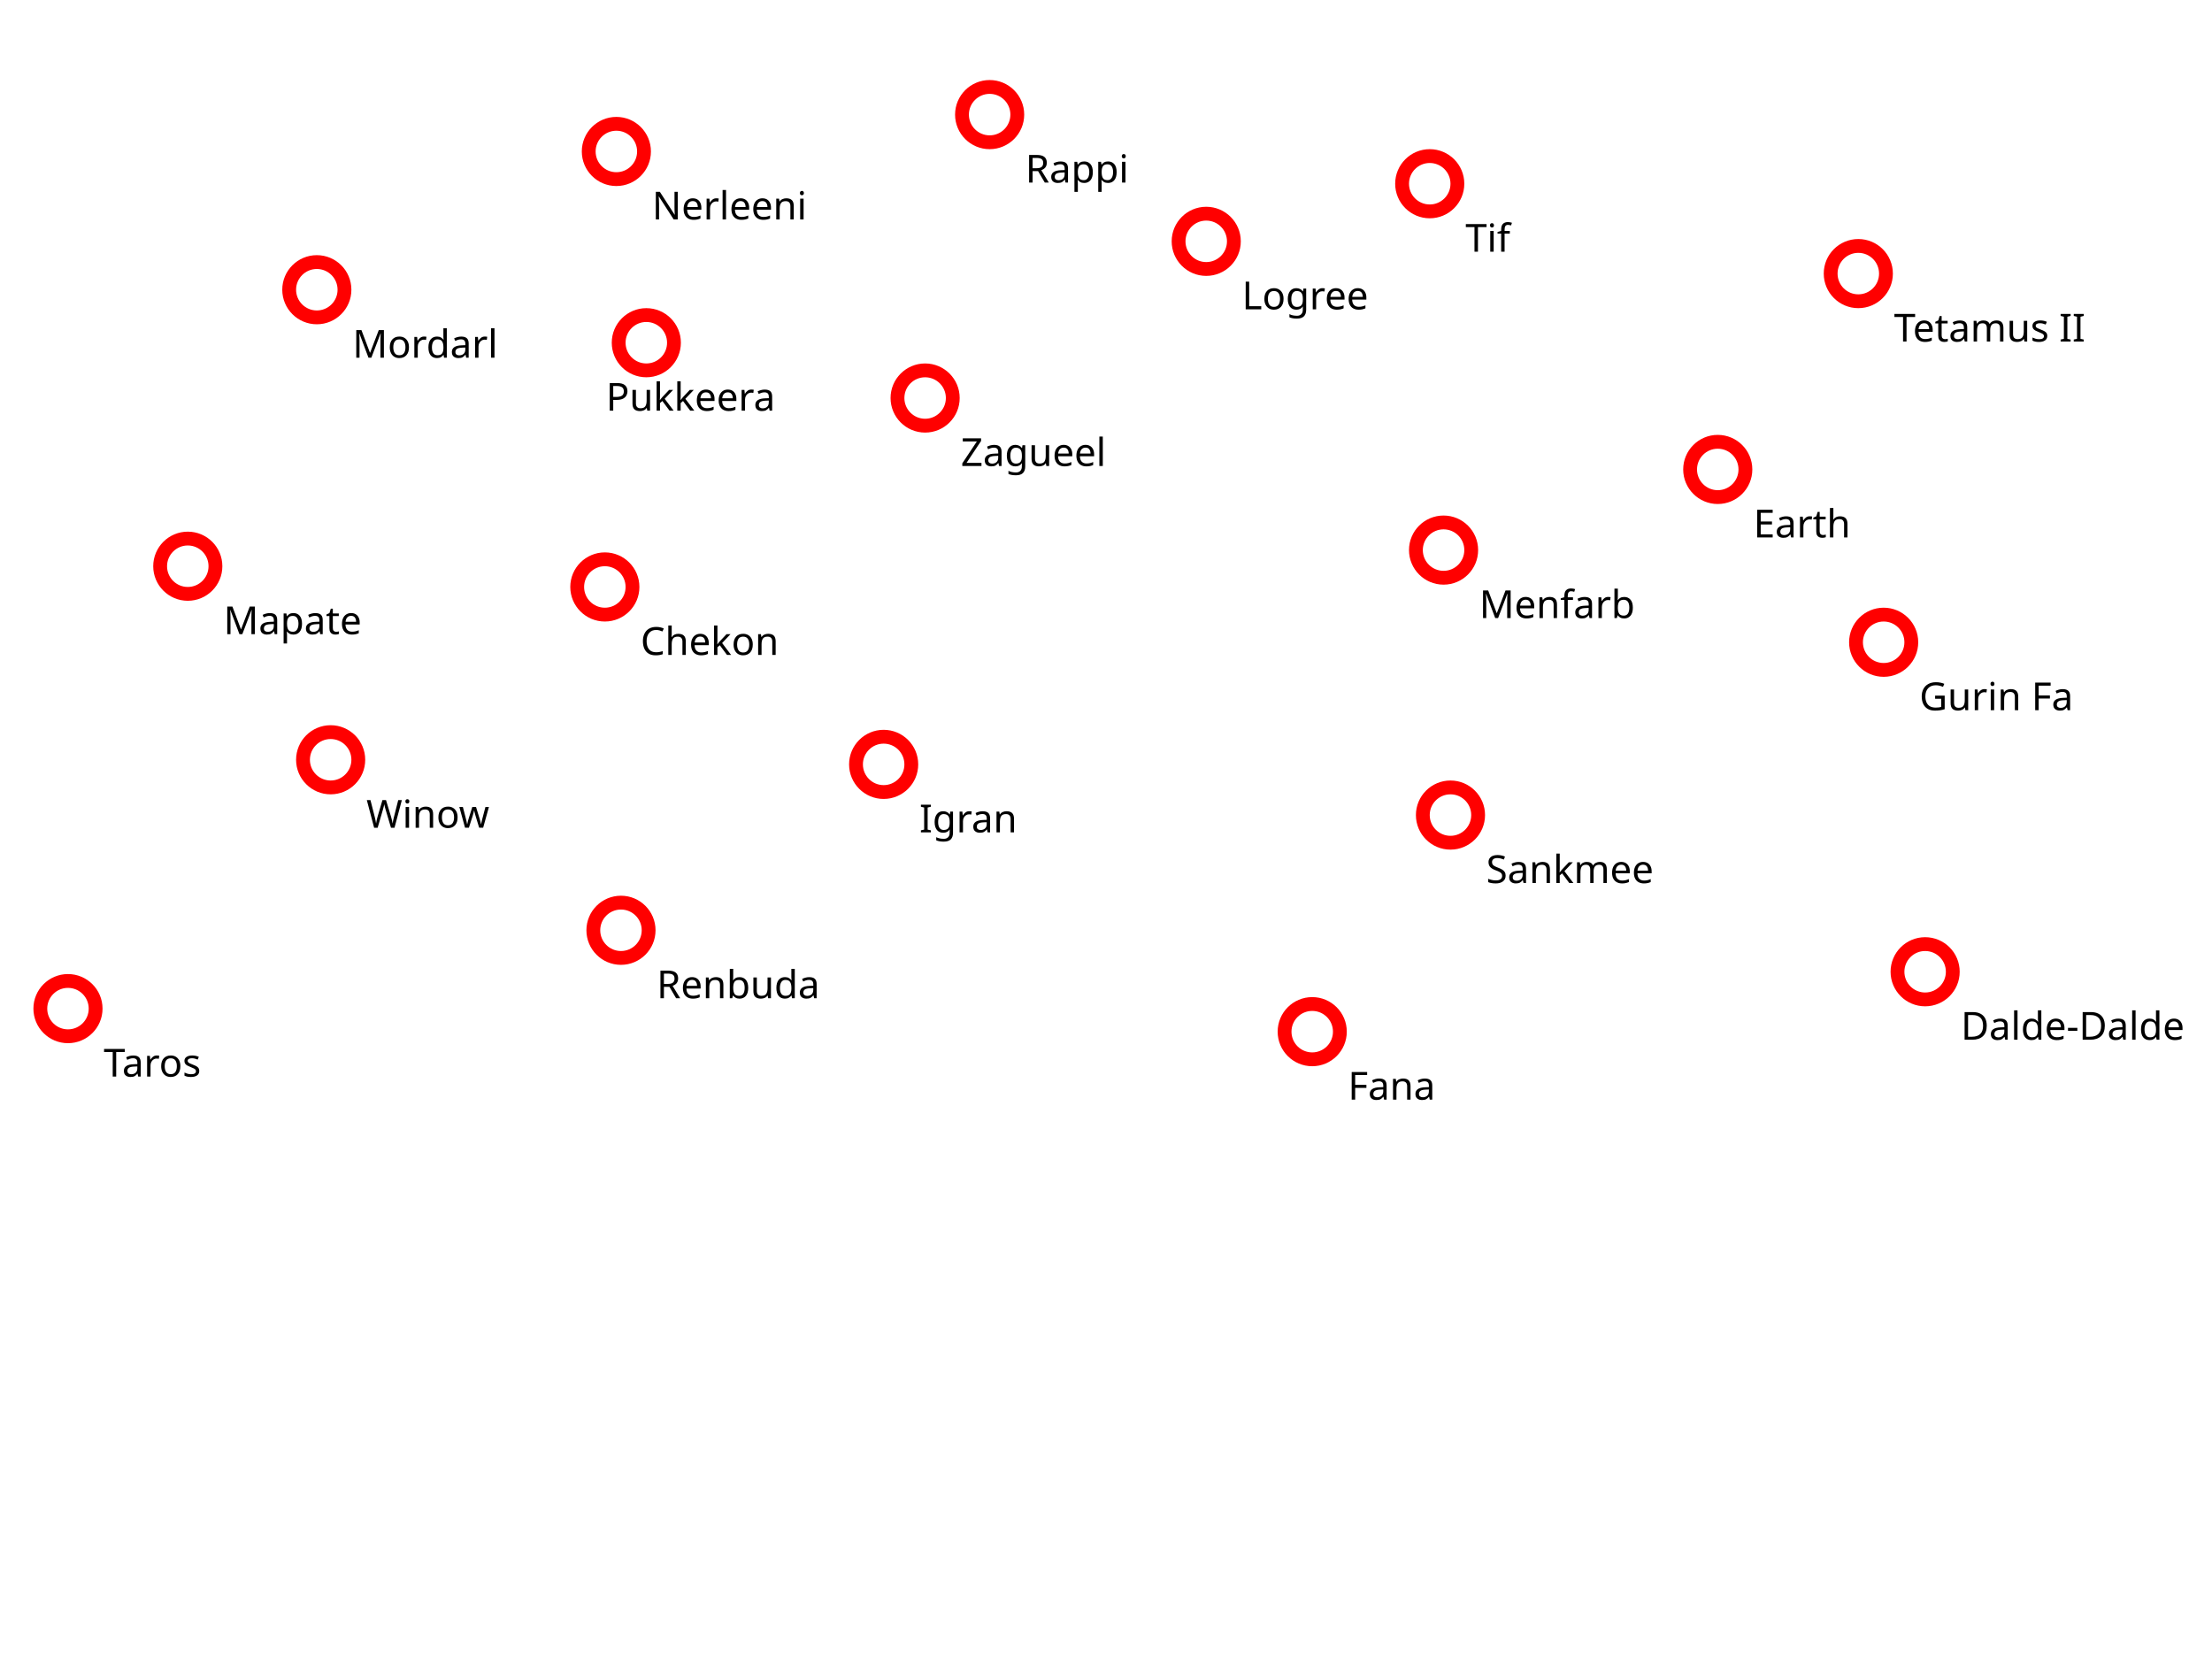
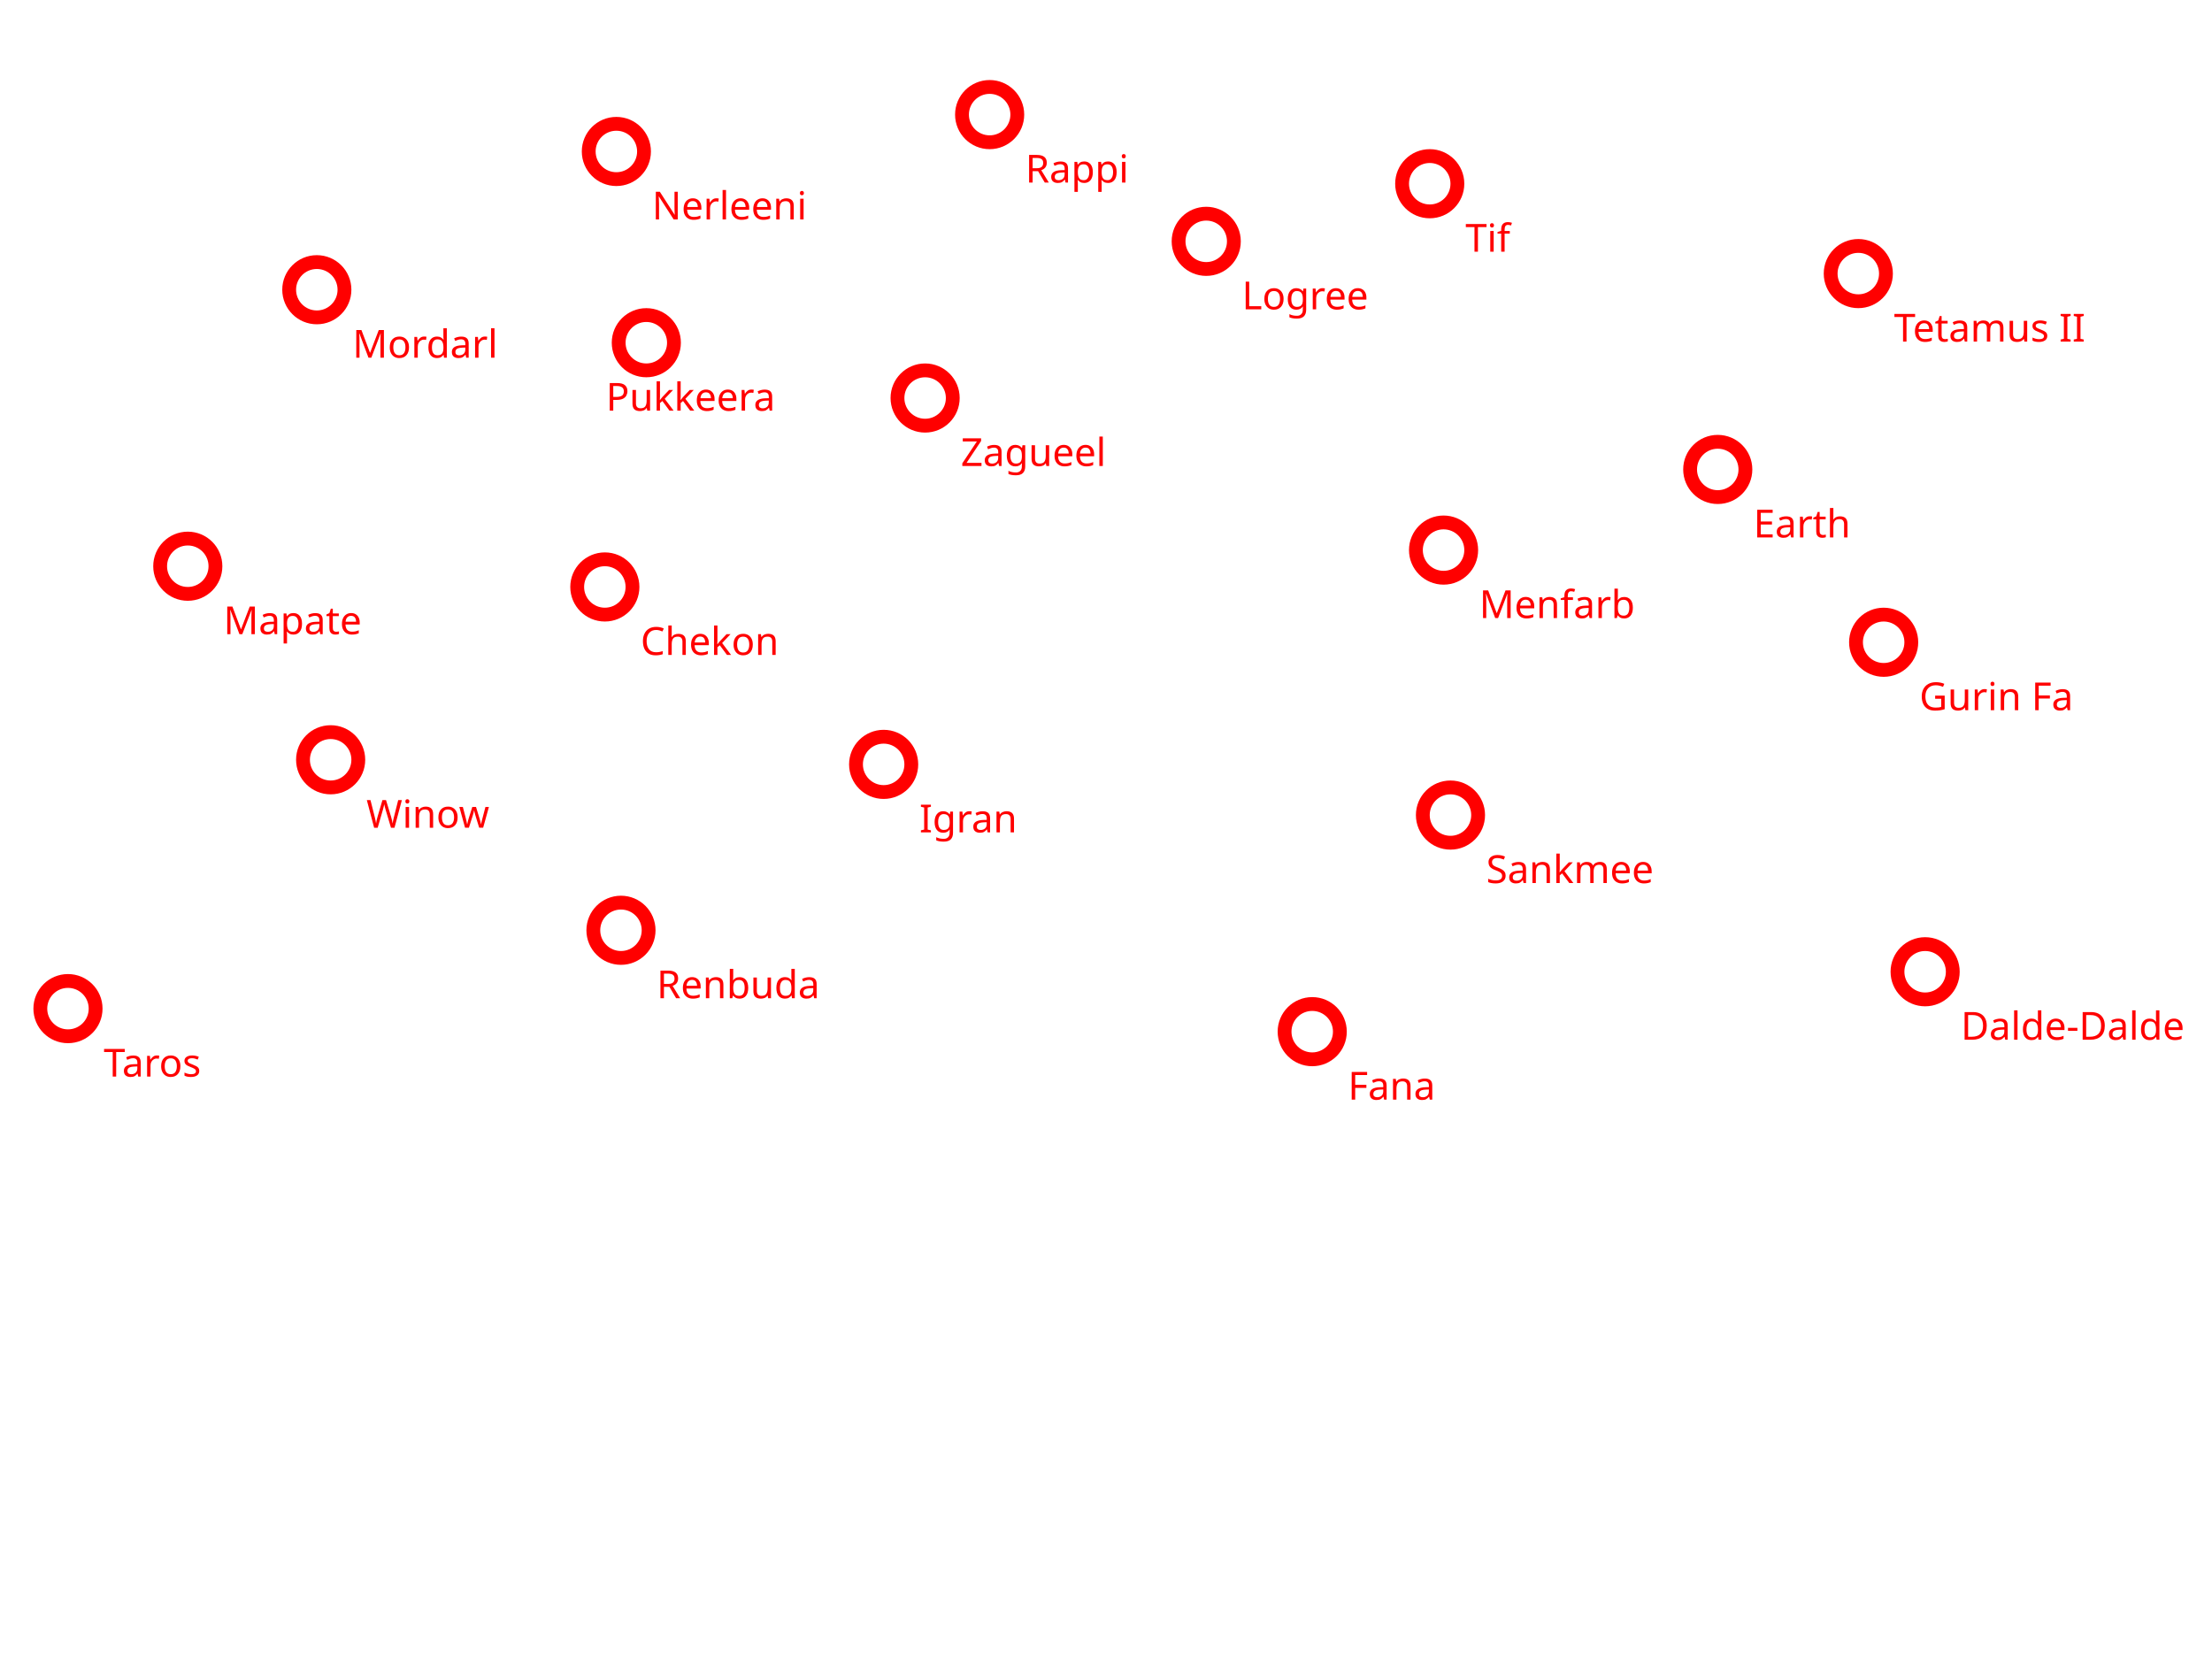
<svg xmlns="http://www.w3.org/2000/svg" width="800px" height="600px" id="svg2985" version="1.1">
  <defs id="defs2987" />
  <style>
     .planet-node {
        fill: none;
        stroke: red;
-         stroke-width: 10px;
+         stroke-width: 5px;
+      }
+      .planet-label {
+         font-size: 14px;
+         fill: red;
+         stroke: none;
+         font-family: Eurostile, sans-serif;
     }
  </style>
-   <g id="Nerleeni-group">
-     <g id="g3767" transform="matrix(0.5,0,0,0.5,114.1667,6.03158)">
-       <circle id="Nerleeni-node" cx="217.5" cy="97.5" r="20" class="planet-node" />
-       <text id="Nerleeni-label" y="146.667" x="243.333" style="font-size:28px;font-style:normal;font-weight:normal;line-height:125%;letter-spacing:0px;word-spacing:0px;fill:#000000;fill-opacity:1;stroke:none;font-family:Sans" xml:space="preserve">
-         <tspan y="146.667" x="243.333" id="Nerleeni-span">Nerleeni</tspan>
-       </text>
+   <g id="layer">
+     <g id="Nerleeni-group">
+       <circle id="Nerleeni-node" cx="222.917" cy="54.782" r="10" class="planet-node" />
+       <text id="Nerleeni-label" x="235.833" y="79.365" class="planet-label">Nerleeni</text>
    </g>
-     <g id="Rappi-group" transform="matrix(0.5,0,0,0.5,249.1667,-7.30175)">
-       <circle id="Rappi-node" cx="217.5" cy="97.5" r="20" class="planet-node" />
-       <text xml:space="preserve" style="font-size:28px;font-style:normal;font-weight:normal;line-height:125%;letter-spacing:0px;word-spacing:0px;fill:#000000;fill-opacity:1;stroke:none;font-family:Sans" x="243.333" y="146.667" id="Rappi-label">
-         <tspan id="Rappi-span" x="243.333" y="146.667">Rappi</tspan>
-       </text>
+     <g id="Rappi-group">
+       <circle id="Rappi-node" cx="357.917" cy="41.448" r="10" class="planet-node" />
+       <text id="Rappi-label" x="370.833" y="66.032" class="planet-label">Rappi</text>
    </g>
-     <g transform="matrix(0.5,0,0,0.5,408.3333,17.69825)" id="Tif-group">
-       <circle id="Tif-node" cx="217.5" cy="97.5" r="20" class="planet-node" />
-       <text id="Tif-label" y="146.667" x="243.333" style="font-size:28px;font-style:normal;font-weight:normal;line-height:125%;letter-spacing:0px;word-spacing:0px;fill:#000000;fill-opacity:1;stroke:none;font-family:Sans" xml:space="preserve">
-         <tspan y="146.667" x="243.333" id="Tif-span">Tif</tspan>
-       </text>
+     <g id="Tif-group">
+       <circle id="Tif-node" cx="517.083" cy="66.448" r="10" class="planet-node" />
+       <text id="Tif-label" x="530" y="91.032" class="planet-label">Tif</text>
    </g>
-     <g id="Logree-group" transform="matrix(0.5,0,0,0.5,327.5,38.53158)">
-       <circle id="Logree-node" cx="217.5" cy="97.5" r="20" class="planet-node" />
-       <text xml:space="preserve" style="font-size:28px;font-style:normal;font-weight:normal;line-height:125%;letter-spacing:0px;word-spacing:0px;fill:#000000;fill-opacity:1;stroke:none;font-family:Sans" x="243.333" y="146.667" id="Logree-label">
-         <tspan id="Logree-span" x="243.333" y="146.667">Logree</tspan>
-       </text>
+     <g id="Logree-group">
+       <circle id="Logree-node" cx="436.25" cy="87.282" r="10" class="planet-node" />
+       <text id="Logree-label" x="449.167" y="111.865" class="planet-label">Logree</text>
    </g>
-     <g transform="matrix(0.5,0,0,0.5,125,75.19825)" id="Pukkeera-group">
-       <circle id="Pukkeera-node" cx="217.5" cy="97.5" r="20" class="planet-node" />
-       <text id="Pukkeera-label" y="146.667" x="188.333" style="font-size:28px;font-style:normal;font-weight:normal;line-height:125%;letter-spacing:0px;word-spacing:0px;fill:#000000;fill-opacity:1;stroke:none;font-family:Sans" xml:space="preserve">
-         <tspan y="146.667" x="188.333" id="Pukkeera-span">Pukkeera</tspan>
-       </text>
+     <g id="Pukkeera-group">
+       <circle id="Pukkeera-node" cx="233.75" cy="123.948" r="10" class="planet-node" />
+       <text id="Pukkeera-label" x="219.167" y="148.532" class="planet-label">Pukkeera</text>
    </g>
-     <g transform="matrix(0.5,0,0,0.5,225.8333,95.19825)" id="Zagueel-group">
-       <circle id="Zagueel-node" cx="217.5" cy="97.5" r="20" class="planet-node" />
-       <text id="Zagueel-label" y="146.667" x="243.333" style="font-size:28px;font-style:normal;font-weight:normal;line-height:125%;letter-spacing:0px;word-spacing:0px;fill:#000000;fill-opacity:1;stroke:none;font-family:Sans" xml:space="preserve">
-         <tspan y="146.667" x="243.333" id="Zagueel-span">Zagueel</tspan>
-       </text>
+     <g id="Zagueel-group">
+       <circle id="Zagueel-node" cx="334.583" cy="143.948" r="10" class="planet-node" />
+       <text id="Zagueel-label" x="347.5" y="168.532" class="planet-label">Zagueel</text>
    </g>
-     <g id="Menfarb-group" transform="matrix(0.5,0,0,0.5,413.3333,150.1983)">
-       <circle id="Menfarb-node" cx="217.5" cy="97.5" r="20" class="planet-node" />
-       <text xml:space="preserve" style="font-size:28px;font-style:normal;font-weight:normal;line-height:125%;letter-spacing:0px;word-spacing:0px;fill:#000000;fill-opacity:1;stroke:none;font-family:Sans" x="243.333" y="146.667" id="Menfarb-label">
-         <tspan id="Menfarb-span" x="243.333" y="146.667">Menfarb</tspan>
-       </text>
+     <g id="Menfarb-group">
+       <circle id="Menfarb-node" cx="522.083" cy="198.948" r="10" class="planet-node" />
+       <text id="Menfarb-label" x="535" y="223.532" class="planet-label">Menfarb</text>
    </g>
-     <g transform="matrix(0.5,0,0,0.5,512.5,121.0316)" id="Earth-group">
-       <circle id="Earth-node" cx="217.5" cy="97.5" r="20" class="planet-node" />
-       <text id="Earth-label" y="146.667" x="243.333" style="font-size:28px;font-style:normal;font-weight:normal;line-height:125%;letter-spacing:0px;word-spacing:0px;fill:#000000;fill-opacity:1;stroke:none;font-family:Sans" xml:space="preserve">
-         <tspan y="146.667" x="243.333" id="Earth-span">Earth</tspan>
-       </text>
+     <g id="Earth-group">
+       <circle id="Earth-node" cx="621.25" cy="169.782" r="10" class="planet-node" />
+       <text id="Earth-label" x="634.167" y="194.365" class="planet-label">Earth</text>
    </g>
-     <g id="Tetamus_II-group" transform="matrix(0.5,0,0,0.5,563.3333,50.19825)">
-       <circle id="Tetamus_II-node" cx="217.5" cy="97.5" r="20" class="planet-node" />
-       <text xml:space="preserve" style="font-size:28px;font-style:normal;font-weight:normal;line-height:125%;letter-spacing:0px;word-spacing:0px;fill:#000000;fill-opacity:1;stroke:none;font-family:Sans" x="243.333" y="146.667" id="Tetamus_II-label">
-         <tspan id="Tetamus_II-span" x="243.333" y="146.667">Tetamus II</tspan>
-       </text>
+     <g id="Tetamus_II-group">
+       <circle id="Tetamus_II-node" cx="672.083" cy="98.948" r="10" class="planet-node" />
+       <text id="Tetamus_II-label" x="685" y="123.532" class="planet-label">Tetamus II</text>
    </g>
-     <g transform="matrix(0.5,0,0,0.5,572.5,183.5316)" id="Gurin_Fa-group">
-       <circle id="Gurin_Fa-node" cx="217.5" cy="97.5" r="20" class="planet-node" />
-       <text id="Gurin_Fa-label" y="146.667" x="243.333" style="font-size:28px;font-style:normal;font-weight:normal;line-height:125%;letter-spacing:0px;word-spacing:0px;fill:#000000;fill-opacity:1;stroke:none;font-family:Sans" xml:space="preserve">
-         <tspan y="146.667" x="243.333" id="Gurin_Fa-span">Gurin Fa</tspan>
-       </text>
+     <g id="Gurin_Fa-group">
+       <circle id="Gurin_Fa-node" cx="681.25" cy="232.282" r="10" class="planet-node" />
+       <text id="Gurin_Fa-label" x="694.167" y="256.865" class="planet-label">Gurin Fa</text>
    </g>
-     <g id="Chekon-group" transform="matrix(0.5,0,0,0.5,110,163.5316)">
-       <circle id="Chekon-node" cx="217.5" cy="97.5" r="20" class="planet-node" />
-       <text xml:space="preserve" style="font-size:28px;font-style:normal;font-weight:normal;line-height:125%;letter-spacing:0px;word-spacing:0px;fill:#000000;fill-opacity:1;stroke:none;font-family:Sans" x="243.333" y="146.667" id="Chekon-label">
-         <tspan id="Chekon-span" x="243.333" y="146.667">Chekon</tspan>
-       </text>
+     <g id="Chekon-group">
+       <circle id="Chekon-node" cx="218.75" cy="212.282" r="10" class="planet-node" />
+       <text id="Chekon-label" x="231.667" y="236.865" class="planet-label">Chekon</text>
    </g>
-     <g transform="matrix(0.5,0,0,0.5,5.83332,56.03159)" id="Mordarl-group">
-       <circle id="Mordarl-node" cx="217.5" cy="97.5" r="20" class="planet-node" />
-       <text id="Mordarl-label" y="146.667" x="243.333" style="font-size:28px;font-style:normal;font-weight:normal;line-height:125%;letter-spacing:0px;word-spacing:0px;fill:#000000;fill-opacity:1;stroke:none;font-family:Sans" xml:space="preserve">
-         <tspan y="146.667" x="243.333" id="Mordarl-span">Mordarl</tspan>
-       </text>
+     <g id="Mordarl-group">
+       <circle id="Mordarl-node" cx="114.583" cy="104.782" r="10" class="planet-node" />
+       <text id="Mordarl-label" x="127.5" y="129.365" class="planet-label">Mordarl</text>
    </g>
-     <g id="Mapate-group" transform="matrix(0.5,0,0,0.5,-40.83335,156.0316)">
-       <circle id="Mapate-node" cx="217.5" cy="97.5" r="20" class="planet-node" />
-       <text xml:space="preserve" style="font-size:28px;font-style:normal;font-weight:normal;line-height:125%;letter-spacing:0px;word-spacing:0px;fill:#000000;fill-opacity:1;stroke:none;font-family:Sans" x="243.333" y="146.667" id="Mapate-label">
-         <tspan id="Mapate-span" x="243.333" y="146.667">Mapate</tspan>
-       </text>
+     <g id="Mapate-group">
+       <circle id="Mapate-node" cx="67.917" cy="204.782" r="10" class="planet-node" />
+       <text id="Mapate-label" x="80.833" y="229.365" class="planet-label">Mapate</text>
    </g>
-     <g transform="matrix(0.5,0,0,0.5,10.83332,226.0316)" id="Winow-group">
-       <circle id="Winow-node" cx="217.5" cy="97.5" r="20" class="planet-node" />
-       <text id="Winow-label" y="146.667" x="243.333" style="font-size:28px;font-style:normal;font-weight:normal;line-height:125%;letter-spacing:0px;word-spacing:0px;fill:#000000;fill-opacity:1;stroke:none;font-family:Sans" xml:space="preserve">
-         <tspan y="146.667" x="243.333" id="Winow-span">Winow</tspan>
-       </text>
+     <g id="Winow-group">
+       <circle id="Winow-node" cx="119.583" cy="274.782" r="10" class="planet-node" />
+       <text id="Winow-label" x="132.5" y="299.365" class="planet-label">Winow</text>
    </g>
-     <g id="Renbuda-group" transform="matrix(0.5,0,0,0.5,115.8333,287.6983)">
-       <circle id="Renbuda-node" cx="217.5" cy="97.5" r="20" class="planet-node" />
-       <text xml:space="preserve" style="font-size:28px;font-style:normal;font-weight:normal;line-height:125%;letter-spacing:0px;word-spacing:0px;fill:#000000;fill-opacity:1;stroke:none;font-family:Sans" x="243.333" y="146.667" id="Renbuda-label">
-         <tspan id="Renbuda-span" x="243.333" y="146.667">Renbuda</tspan>
-       </text>
+     <g id="Renbuda-group">
+       <circle id="Renbuda-node" cx="224.583" cy="336.448" r="10" class="planet-node" />
+       <text id="Renbuda-label" x="237.5" y="361.032" class="planet-label">Renbuda</text>
    </g>
-     <g transform="matrix(0.5,0,0,0.5,210.8333,227.6983)" id="Igran-group">
-       <circle id="Igran-node" cx="217.5" cy="97.5" r="20" class="planet-node" />
-       <text id="Igran-label" y="146.667" x="243.333" style="font-size:28px;font-style:normal;font-weight:normal;line-height:125%;letter-spacing:0px;word-spacing:0px;fill:#000000;fill-opacity:1;stroke:none;font-family:Sans" xml:space="preserve">
-         <tspan y="146.667" x="243.333" id="Igran-span">Igran</tspan>
-       </text>
+     <g id="Igran-group">
+       <circle id="Igran-node" cx="319.583" cy="276.448" r="10" class="planet-node" />
+       <text id="Igran-label" x="332.5" y="301.032" class="planet-label">Igran</text>
    </g>
-     <g id="Sankmee-group" transform="matrix(0.5,0,0,0.5,415.8333,246.0316)">
-       <circle id="Sankmee-node" cx="217.5" cy="97.5" r="20" class="planet-node" />
-       <text xml:space="preserve" style="font-size:28px;font-style:normal;font-weight:normal;line-height:125%;letter-spacing:0px;word-spacing:0px;fill:#000000;fill-opacity:1;stroke:none;font-family:Sans" x="243.333" y="146.667" id="Sankmee-label">
-         <tspan id="Sankmee-span" x="243.333" y="146.667">Sankmee</tspan>
-       </text>
+     <g id="Sankmee-group">
+       <circle id="Sankmee-node" cx="524.583" cy="294.782" r="10" class="planet-node" />
+       <text id="Sankmee-label" x="537.5" y="319.365" class="planet-label">Sankmee</text>
    </g>
-     <g transform="matrix(0.5,0,0,0.5,587.5,302.6983)" id="Dalde-Dalde-group">
-       <circle id="Dalde-Dalde-node" cx="217.5" cy="97.5" r="20" class="planet-node" />
-       <text id="Dalde-Dalde-label" y="146.667" x="243.333" style="font-size:28px;font-style:normal;font-weight:normal;line-height:125%;letter-spacing:0px;word-spacing:0px;fill:#000000;fill-opacity:1;stroke:none;font-family:Sans" xml:space="preserve">
-         <tspan y="146.667" x="243.333" id="Dalde-Dalde-span">Dalde-Dalde</tspan>
-       </text>
+     <g id="Dalde-Dalde-group">
+       <circle id="Dalde-Dalde-node" cx="696.25" cy="351.448" r="10" class="planet-node" />
+       <text id="Dalde-Dalde-label" x="709.167" y="376.032" class="planet-label">Dalde-Dalde</text>
    </g>
-     <g transform="matrix(0.5,0,0,0.5,-84.16668,316.0316)" id="Taros-group">
-       <circle id="Taros-node" cx="217.5" cy="97.5" r="20" class="planet-node" />
-       <text id="Taros-label" y="146.667" x="243.333" style="font-size:28px;font-style:normal;font-weight:normal;line-height:125%;letter-spacing:0px;word-spacing:0px;fill:#000000;fill-opacity:1;stroke:none;font-family:Sans" xml:space="preserve">
-         <tspan y="146.667" x="243.333" id="Taros-span">Taros</tspan>
-       </text>
+     <g id="Taros-group">
+       <circle id="Taros-node" cx="24.583" cy="364.782" r="10" class="planet-node" />
+       <text id="Taros-label" x="37.5" y="389.365" class="planet-label">Taros</text>
    </g>
-     <g id="Fana-group" transform="matrix(0.5,0,0,0.5,365.8333,324.3649)">
-       <circle id="Fana-node" cx="217.5" cy="97.5" r="20" class="planet-node" />
-       <text xml:space="preserve" style="font-size:28px;font-style:normal;font-weight:normal;line-height:125%;letter-spacing:0px;word-spacing:0px;fill:#000000;fill-opacity:1;stroke:none;font-family:Sans" x="243.333" y="146.667" id="Fana-label">
-         <tspan id="Fana-span" x="243.333" y="146.667">Fana</tspan>
-       </text>
+     <g id="Fana-group">
+       <circle id="Fana-node" cx="474.583" cy="373.115" r="10" class="planet-node" />
+       <text id="Fana-label" x="487.5" y="397.698" class="planet-label">Fana</text>
    </g>
  </g>
</svg>
